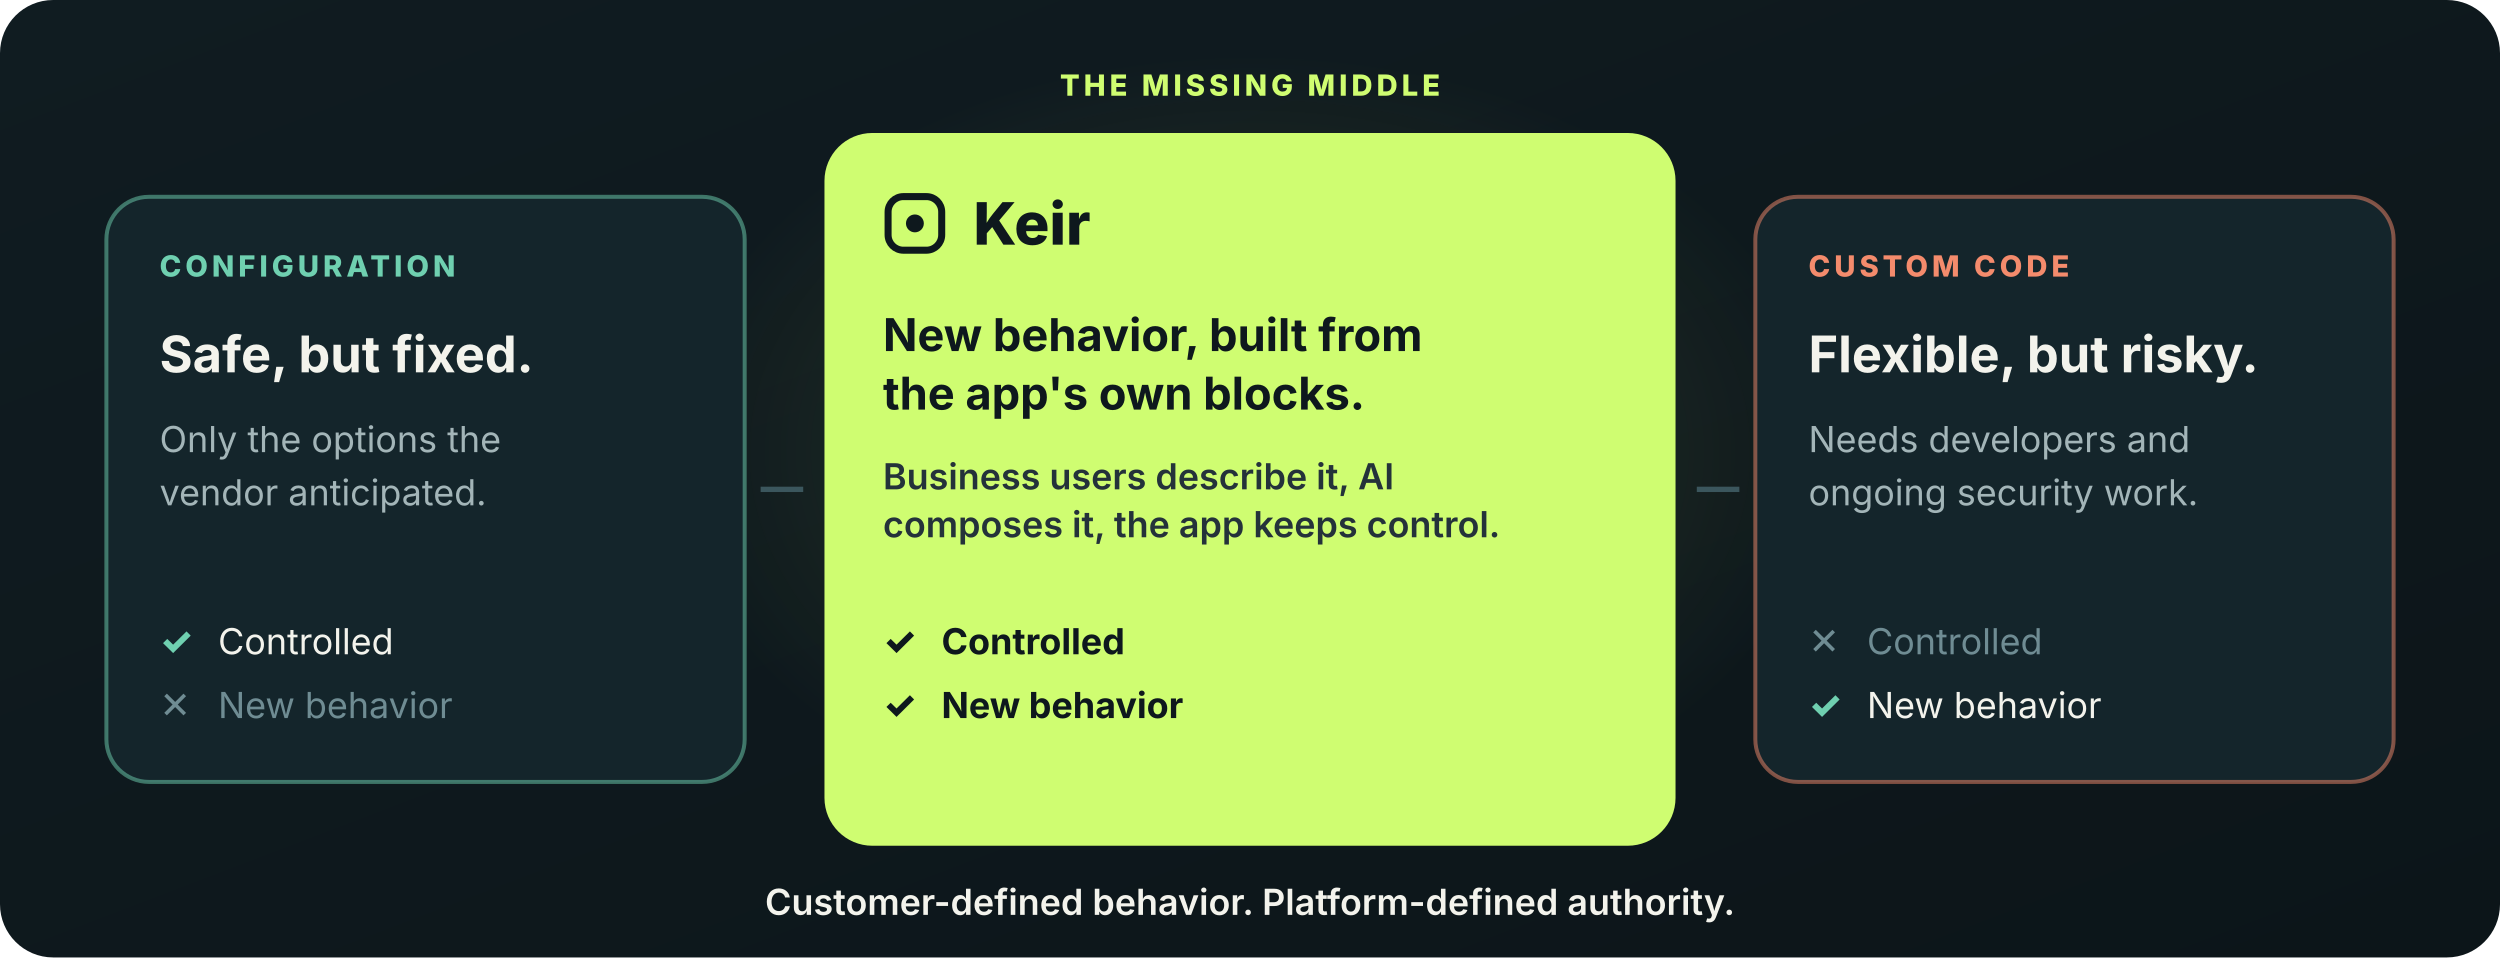
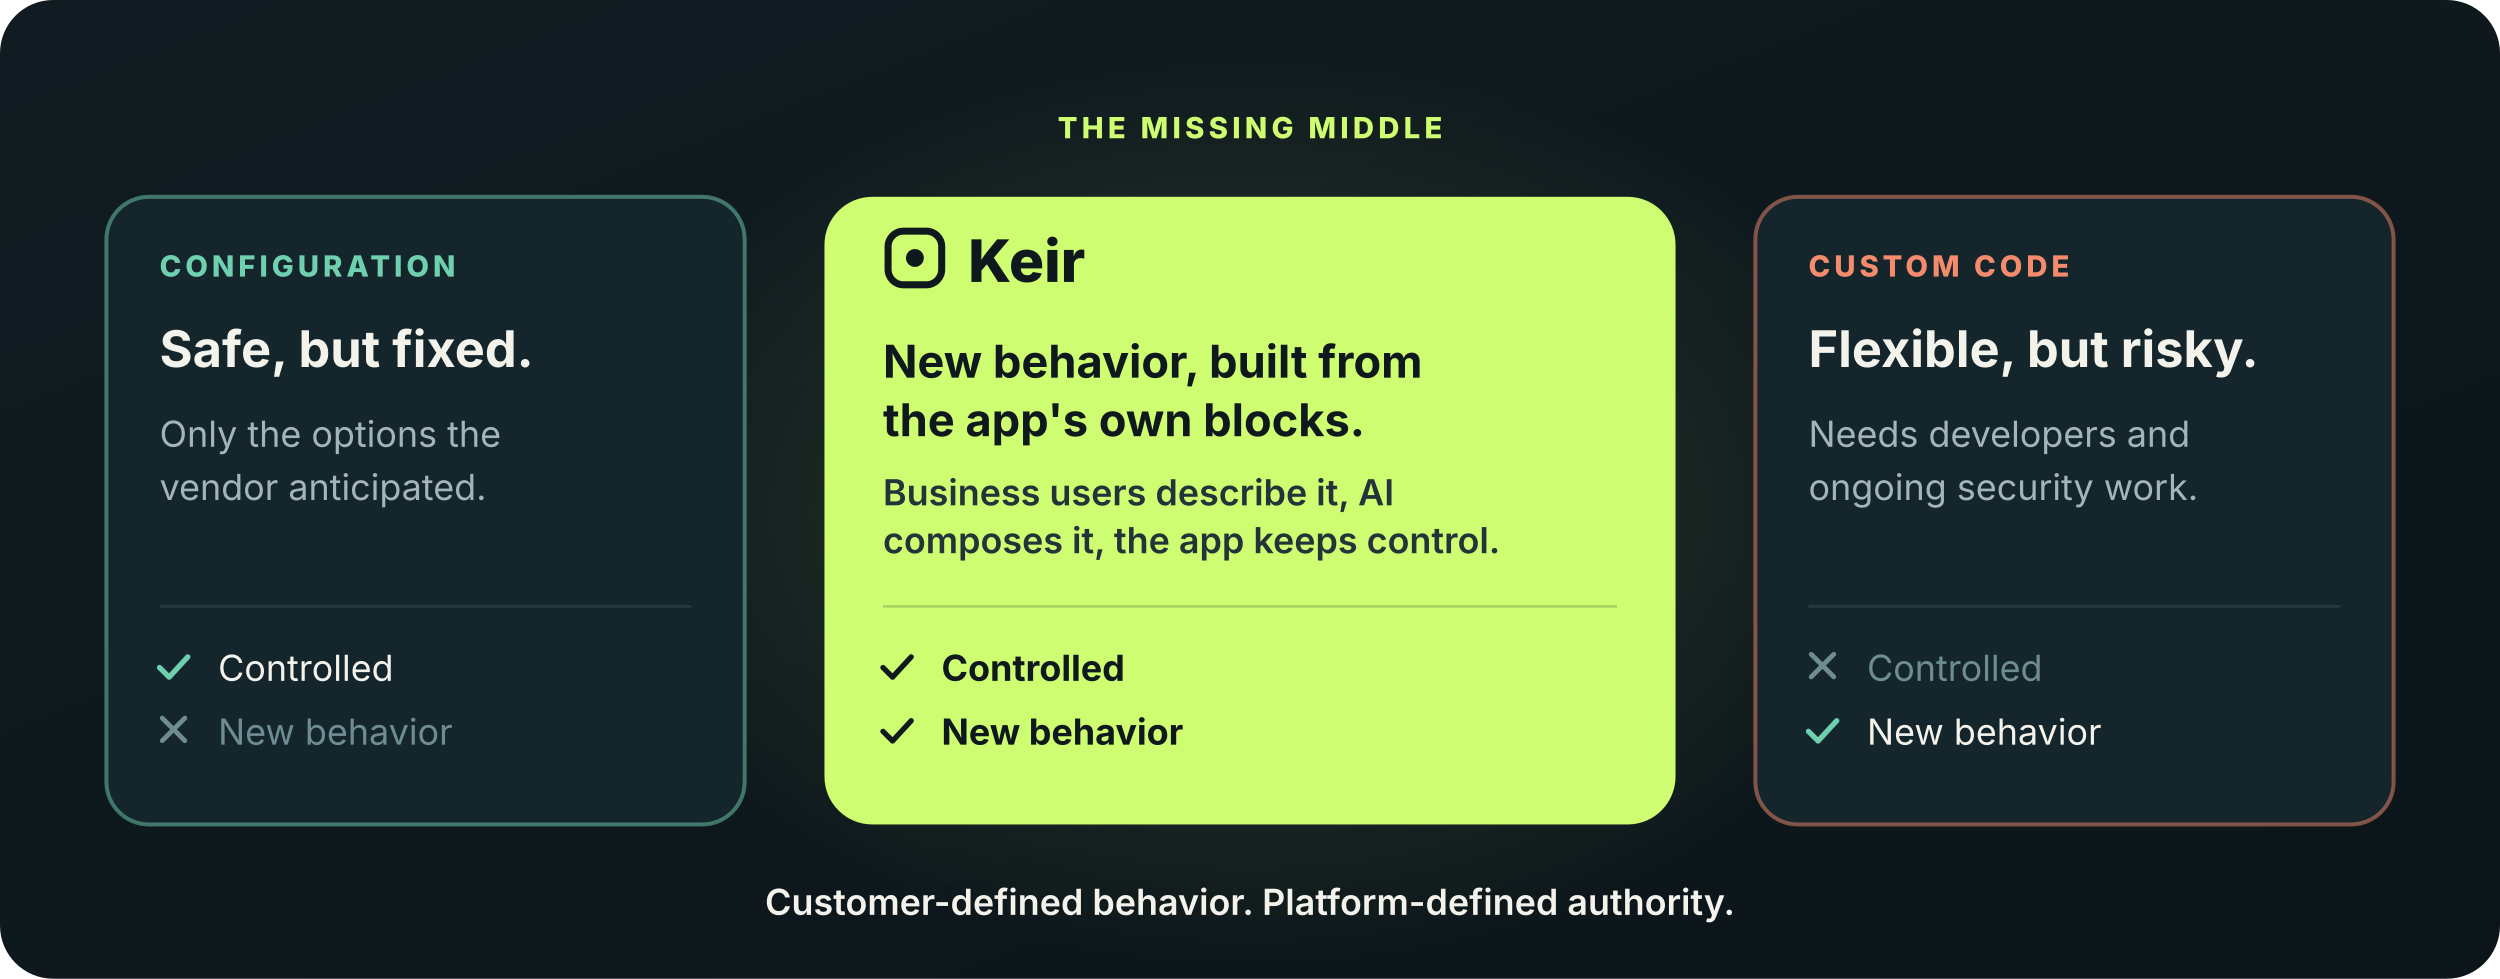
- <svg xmlns="http://www.w3.org/2000/svg" viewBox="0 0 940 360" width="940" height="360" role="img" aria-labelledby="t d">
+ <svg xmlns="http://www.w3.org/2000/svg" viewBox="0 0 940 368" width="940" height="368" role="img" aria-labelledby="t d">
  <defs>
    <linearGradient id="bg" x1="0" y1="0" x2="1" y2="1">
      <stop offset="0" stop-color="#101C21" />
      <stop offset="1" stop-color="#0C1519" />
    </linearGradient>
    <radialGradient id="glow" cx=".5" cy=".5" r=".5">
-       <stop offset="0" stop-color="#CFFD71" stop-opacity=".15" />
+       <stop offset="0" stop-color="#CFFD71" stop-opacity=".16" />
      <stop offset="1" stop-color="#CFFD71" stop-opacity="0" />
    </radialGradient>
  </defs>
-   <rect width="940" height="360" rx="20" fill="url(#bg)" />
-   <ellipse cx="470" cy="170" rx="220" ry="150" fill="url(#glow)" />
-   <rect x="40" y="74" width="240" height="220" rx="16" fill="#14252B" stroke="#6FD0B0" stroke-opacity="0.5" stroke-width="1.5" />
+   <rect width="940" height="368" rx="20" fill="url(#bg)" />
+   <ellipse cx="470.0" cy="192.0" rx="250" ry="170" fill="url(#glow)" />
+   <text x="470.0" y="52" font-family="Inter,-apple-system,&quot;Segoe UI&quot;,Helvetica,Arial,sans-serif" font-size="11" font-weight="800" fill="#CFFD71" letter-spacing="1.6" text-anchor="middle">THE MISSING MIDDLE</text>
+   <rect x="40" y="74" width="240" height="236" rx="16" fill="#14252B" stroke="#6FD0B0" stroke-opacity=".5" stroke-width="1.5" />
  <text x="60" y="104" font-family="Inter,-apple-system,&quot;Segoe UI&quot;,Helvetica,Arial,sans-serif" font-size="11" font-weight="800" fill="#6FD0B0" letter-spacing="1.5">CONFIGURATION</text>
-   <text x="60" y="140" font-family="Inter,-apple-system,&quot;Segoe UI&quot;,Helvetica,Arial,sans-serif" font-size="19" font-weight="700" fill="#F3F3EC">Safe, but fixed.</text>
-   <text x="60" y="170" font-family="Inter,-apple-system,&quot;Segoe UI&quot;,Helvetica,Arial,sans-serif" font-size="13.5" font-weight="400" fill="#A3B5B8">Only the options the</text>
-   <text x="60" y="190" font-family="Inter,-apple-system,&quot;Segoe UI&quot;,Helvetica,Arial,sans-serif" font-size="13.5" font-weight="400" fill="#A3B5B8">vendor anticipated.</text>
-   <text x="60" y="246" font-family="Inter,-apple-system,&quot;Segoe UI&quot;,Helvetica,Arial,sans-serif" font-size="14" font-weight="800" fill="#6FD0B0">✓</text>
-   <text x="82" y="246" font-family="Inter,-apple-system,&quot;Segoe UI&quot;,Helvetica,Arial,sans-serif" font-size="13.5" font-weight="400" fill="#F3F3EC">Controlled</text>
-   <text x="60" y="270" font-family="Inter,-apple-system,&quot;Segoe UI&quot;,Helvetica,Arial,sans-serif" font-size="14" font-weight="800" fill="#6F8C93">✕</text>
-   <text x="82" y="270" font-family="Inter,-apple-system,&quot;Segoe UI&quot;,Helvetica,Arial,sans-serif" font-size="13.5" font-weight="400" fill="#6F8C93">New behavior</text>
-   <rect x="660" y="74" width="240" height="220" rx="16" fill="#14252B" stroke="#F48B6C" stroke-opacity="0.5" stroke-width="1.5" />
+   <text x="60" y="138" font-family="Inter,-apple-system,&quot;Segoe UI&quot;,Helvetica,Arial,sans-serif" font-size="19" font-weight="700" fill="#F3F3EC">Safe, but fixed.</text>
+   <text x="60" y="168" font-family="Inter,-apple-system,&quot;Segoe UI&quot;,Helvetica,Arial,sans-serif" font-size="13.5" font-weight="400" fill="#A3B5B8">Only the options the</text>
+   <text x="60" y="188" font-family="Inter,-apple-system,&quot;Segoe UI&quot;,Helvetica,Arial,sans-serif" font-size="13.5" font-weight="400" fill="#A3B5B8">vendor anticipated.</text>
+   <path d="M60 228 H260" stroke="#25393F" stroke-width="1" />
+   <path d="M60 251 l3.6 3.6 l7 -7.6" fill="none" stroke="#6FD0B0" stroke-width="2" stroke-linecap="round" stroke-linejoin="round" />
+   <text x="82" y="256" font-family="Inter,-apple-system,&quot;Segoe UI&quot;,Helvetica,Arial,sans-serif" font-size="13.5" font-weight="400" fill="#F3F3EC">Controlled</text>
+   <path d="M61 270 l8.5 8.5 M69.5 270 l-8.5 8.5" fill="none" stroke="#6F8C93" stroke-width="1.8" stroke-linecap="round" />
+   <text x="82" y="280" font-family="Inter,-apple-system,&quot;Segoe UI&quot;,Helvetica,Arial,sans-serif" font-size="13.5" font-weight="400" fill="#6F8C93">New behavior</text>
+   <rect x="660" y="74" width="240" height="236" rx="16" fill="#14252B" stroke="#F48B6C" stroke-opacity=".5" stroke-width="1.5" />
  <text x="680" y="104" font-family="Inter,-apple-system,&quot;Segoe UI&quot;,Helvetica,Arial,sans-serif" font-size="11" font-weight="800" fill="#F48B6C" letter-spacing="1.5">CUSTOM CODE</text>
-   <text x="680" y="140" font-family="Inter,-apple-system,&quot;Segoe UI&quot;,Helvetica,Arial,sans-serif" font-size="19" font-weight="700" fill="#F3F3EC">Flexible, but risky.</text>
-   <text x="680" y="170" font-family="Inter,-apple-system,&quot;Segoe UI&quot;,Helvetica,Arial,sans-serif" font-size="13.5" font-weight="400" fill="#A3B5B8">Needs developers and</text>
-   <text x="680" y="190" font-family="Inter,-apple-system,&quot;Segoe UI&quot;,Helvetica,Arial,sans-serif" font-size="13.5" font-weight="400" fill="#A3B5B8">ongoing security work.</text>
-   <text x="680" y="246" font-family="Inter,-apple-system,&quot;Segoe UI&quot;,Helvetica,Arial,sans-serif" font-size="14" font-weight="800" fill="#6F8C93">✕</text>
-   <text x="702" y="246" font-family="Inter,-apple-system,&quot;Segoe UI&quot;,Helvetica,Arial,sans-serif" font-size="13.5" font-weight="400" fill="#6F8C93">Controlled</text>
-   <text x="680" y="270" font-family="Inter,-apple-system,&quot;Segoe UI&quot;,Helvetica,Arial,sans-serif" font-size="14" font-weight="800" fill="#6FD0B0">✓</text>
-   <text x="702" y="270" font-family="Inter,-apple-system,&quot;Segoe UI&quot;,Helvetica,Arial,sans-serif" font-size="13.5" font-weight="400" fill="#F3F3EC">New behavior</text>
-   <rect x="310" y="50" width="320" height="268" rx="18" fill="#CFFD71" />
-   <g transform="translate(332,72) scale(0.24)">
+   <text x="680" y="138" font-family="Inter,-apple-system,&quot;Segoe UI&quot;,Helvetica,Arial,sans-serif" font-size="19" font-weight="700" fill="#F3F3EC">Flexible, but risky.</text>
+   <text x="680" y="168" font-family="Inter,-apple-system,&quot;Segoe UI&quot;,Helvetica,Arial,sans-serif" font-size="13.5" font-weight="400" fill="#A3B5B8">Needs developers and</text>
+   <text x="680" y="188" font-family="Inter,-apple-system,&quot;Segoe UI&quot;,Helvetica,Arial,sans-serif" font-size="13.5" font-weight="400" fill="#A3B5B8">ongoing security work.</text>
+   <path d="M680 228 H880" stroke="#25393F" stroke-width="1" />
+   <path d="M681 246 l8.5 8.5 M689.5 246 l-8.5 8.5" fill="none" stroke="#6F8C93" stroke-width="1.8" stroke-linecap="round" />
+   <text x="702" y="256" font-family="Inter,-apple-system,&quot;Segoe UI&quot;,Helvetica,Arial,sans-serif" font-size="13.5" font-weight="400" fill="#6F8C93">Controlled</text>
+   <path d="M680 275 l3.6 3.6 l7 -7.6" fill="none" stroke="#6FD0B0" stroke-width="2" stroke-linecap="round" stroke-linejoin="round" />
+   <text x="702" y="280" font-family="Inter,-apple-system,&quot;Segoe UI&quot;,Helvetica,Arial,sans-serif" font-size="13.5" font-weight="400" fill="#F3F3EC">New behavior</text>
+   <rect x="310" y="74" width="320" height="236" rx="18" fill="#CFFD71" />
+   <g transform="translate(332,85) scale(0.24)">
    <rect x="8" y="8" width="84" height="84" rx="24" fill="none" stroke="#0E181D" stroke-width="11" />
    <circle cx="50" cy="50" r="14" fill="#0E181D" />
  </g>
-   <text x="366" y="92" font-family="Inter,-apple-system,&quot;Segoe UI&quot;,Helvetica,Arial,sans-serif" font-size="22" font-weight="800" fill="#0E181D">Keir</text>
-   <text x="332" y="132" font-family="Inter,-apple-system,&quot;Segoe UI&quot;,Helvetica,Arial,sans-serif" font-size="17" font-weight="700" fill="#0E181D">New behavior, built from</text>
-   <text x="332" y="154" font-family="Inter,-apple-system,&quot;Segoe UI&quot;,Helvetica,Arial,sans-serif" font-size="17" font-weight="700" fill="#0E181D">the app's own blocks.</text>
-   <text x="332" y="184" font-family="Inter,-apple-system,&quot;Segoe UI&quot;,Helvetica,Arial,sans-serif" font-size="13.5" font-weight="600" fill="#24323A">Business users describe it, AI</text>
-   <text x="332" y="202" font-family="Inter,-apple-system,&quot;Segoe UI&quot;,Helvetica,Arial,sans-serif" font-size="13.5" font-weight="600" fill="#24323A">composes it, the app keeps control.</text>
-   <text x="332" y="246" font-family="Inter,-apple-system,&quot;Segoe UI&quot;,Helvetica,Arial,sans-serif" font-size="14" font-weight="800" fill="#0E181D">✓</text>
-   <text x="354" y="246" font-family="Inter,-apple-system,&quot;Segoe UI&quot;,Helvetica,Arial,sans-serif" font-size="13.5" font-weight="700" fill="#0E181D">Controlled</text>
-   <text x="332" y="270" font-family="Inter,-apple-system,&quot;Segoe UI&quot;,Helvetica,Arial,sans-serif" font-size="14" font-weight="800" fill="#0E181D">✓</text>
-   <text x="354" y="270" font-family="Inter,-apple-system,&quot;Segoe UI&quot;,Helvetica,Arial,sans-serif" font-size="13.5" font-weight="700" fill="#0E181D">New behavior</text>
-   <text x="470" y="36" font-family="Inter,-apple-system,&quot;Segoe UI&quot;,Helvetica,Arial,sans-serif" font-size="11" font-weight="800" fill="#CFFD71" letter-spacing="1.5" text-anchor="middle">THE MISSING MIDDLE</text>
-   <path d="M286 184 H302" stroke="#3B565D" stroke-width="2" />
-   <path d="M654 184 H638" stroke="#3B565D" stroke-width="2" />
-   <text x="470" y="344" font-family="Inter,-apple-system,&quot;Segoe UI&quot;,Helvetica,Arial,sans-serif" font-size="13.5" font-weight="600" fill="#F3F3EC" text-anchor="middle">Customer-defined behavior. Platform-defined authority.</text>
+   <text x="364" y="106" font-family="Inter,-apple-system,&quot;Segoe UI&quot;,Helvetica,Arial,sans-serif" font-size="22" font-weight="800" fill="#0E181D">Keir</text>
+   <text x="332" y="142" font-family="Inter,-apple-system,&quot;Segoe UI&quot;,Helvetica,Arial,sans-serif" font-size="17" font-weight="700" fill="#0E181D">New behavior, built from</text>
+   <text x="332" y="164" font-family="Inter,-apple-system,&quot;Segoe UI&quot;,Helvetica,Arial,sans-serif" font-size="17" font-weight="700" fill="#0E181D">the app's own blocks.</text>
+   <text x="332" y="190" font-family="Inter,-apple-system,&quot;Segoe UI&quot;,Helvetica,Arial,sans-serif" font-size="13.5" font-weight="600" fill="#24323A">Business users describe it, AI</text>
+   <text x="332" y="208" font-family="Inter,-apple-system,&quot;Segoe UI&quot;,Helvetica,Arial,sans-serif" font-size="13.5" font-weight="600" fill="#24323A">composes it, the app keeps control.</text>
+   <path d="M332 228 H608" stroke="#0E181D" stroke-opacity=".18" stroke-width="1" />
+   <path d="M332 251 l3.6 3.6 l7 -7.6" fill="none" stroke="#0E181D" stroke-width="2" stroke-linecap="round" stroke-linejoin="round" />
+   <text x="354" y="256" font-family="Inter,-apple-system,&quot;Segoe UI&quot;,Helvetica,Arial,sans-serif" font-size="13.5" font-weight="700" fill="#0E181D">Controlled</text>
+   <path d="M332 275 l3.6 3.6 l7 -7.6" fill="none" stroke="#0E181D" stroke-width="2" stroke-linecap="round" stroke-linejoin="round" />
+   <text x="354" y="280" font-family="Inter,-apple-system,&quot;Segoe UI&quot;,Helvetica,Arial,sans-serif" font-size="13.5" font-weight="700" fill="#0E181D">New behavior</text>
+   <text x="470.0" y="344" font-family="Inter,-apple-system,&quot;Segoe UI&quot;,Helvetica,Arial,sans-serif" font-size="13.5" font-weight="600" fill="#F3F3EC" text-anchor="middle">Customer-defined behavior. Platform-defined authority.</text>
</svg>
